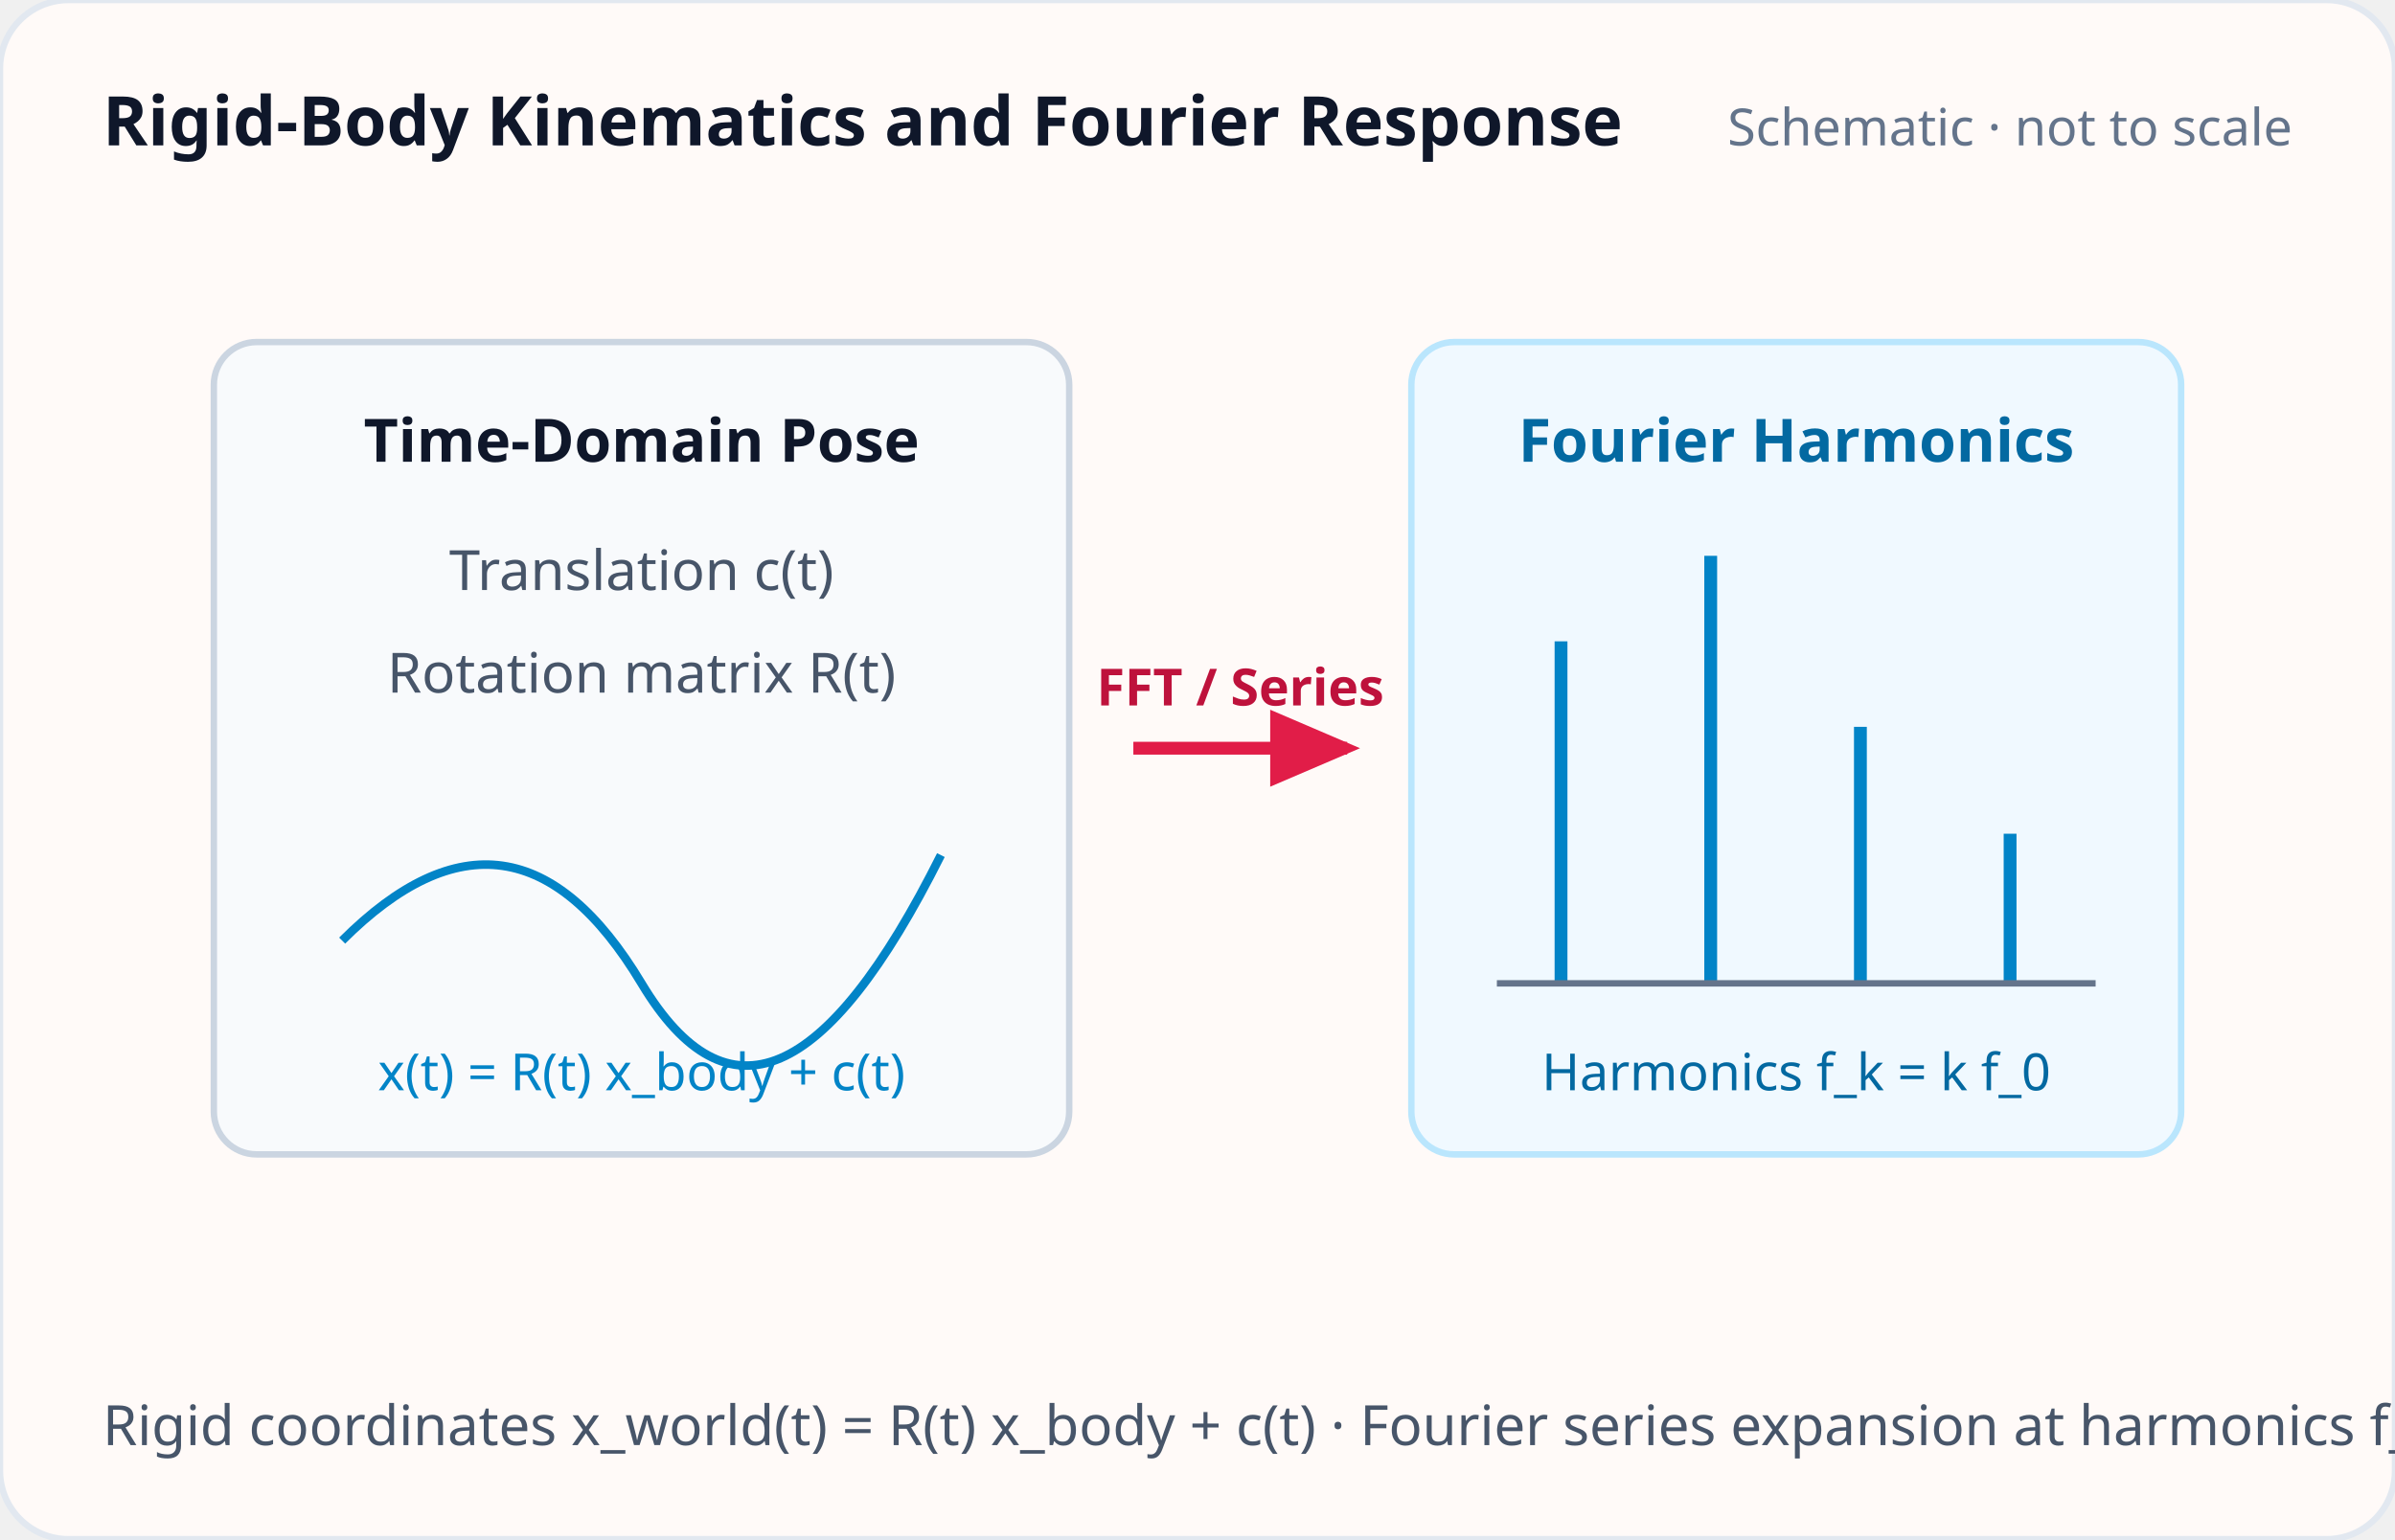
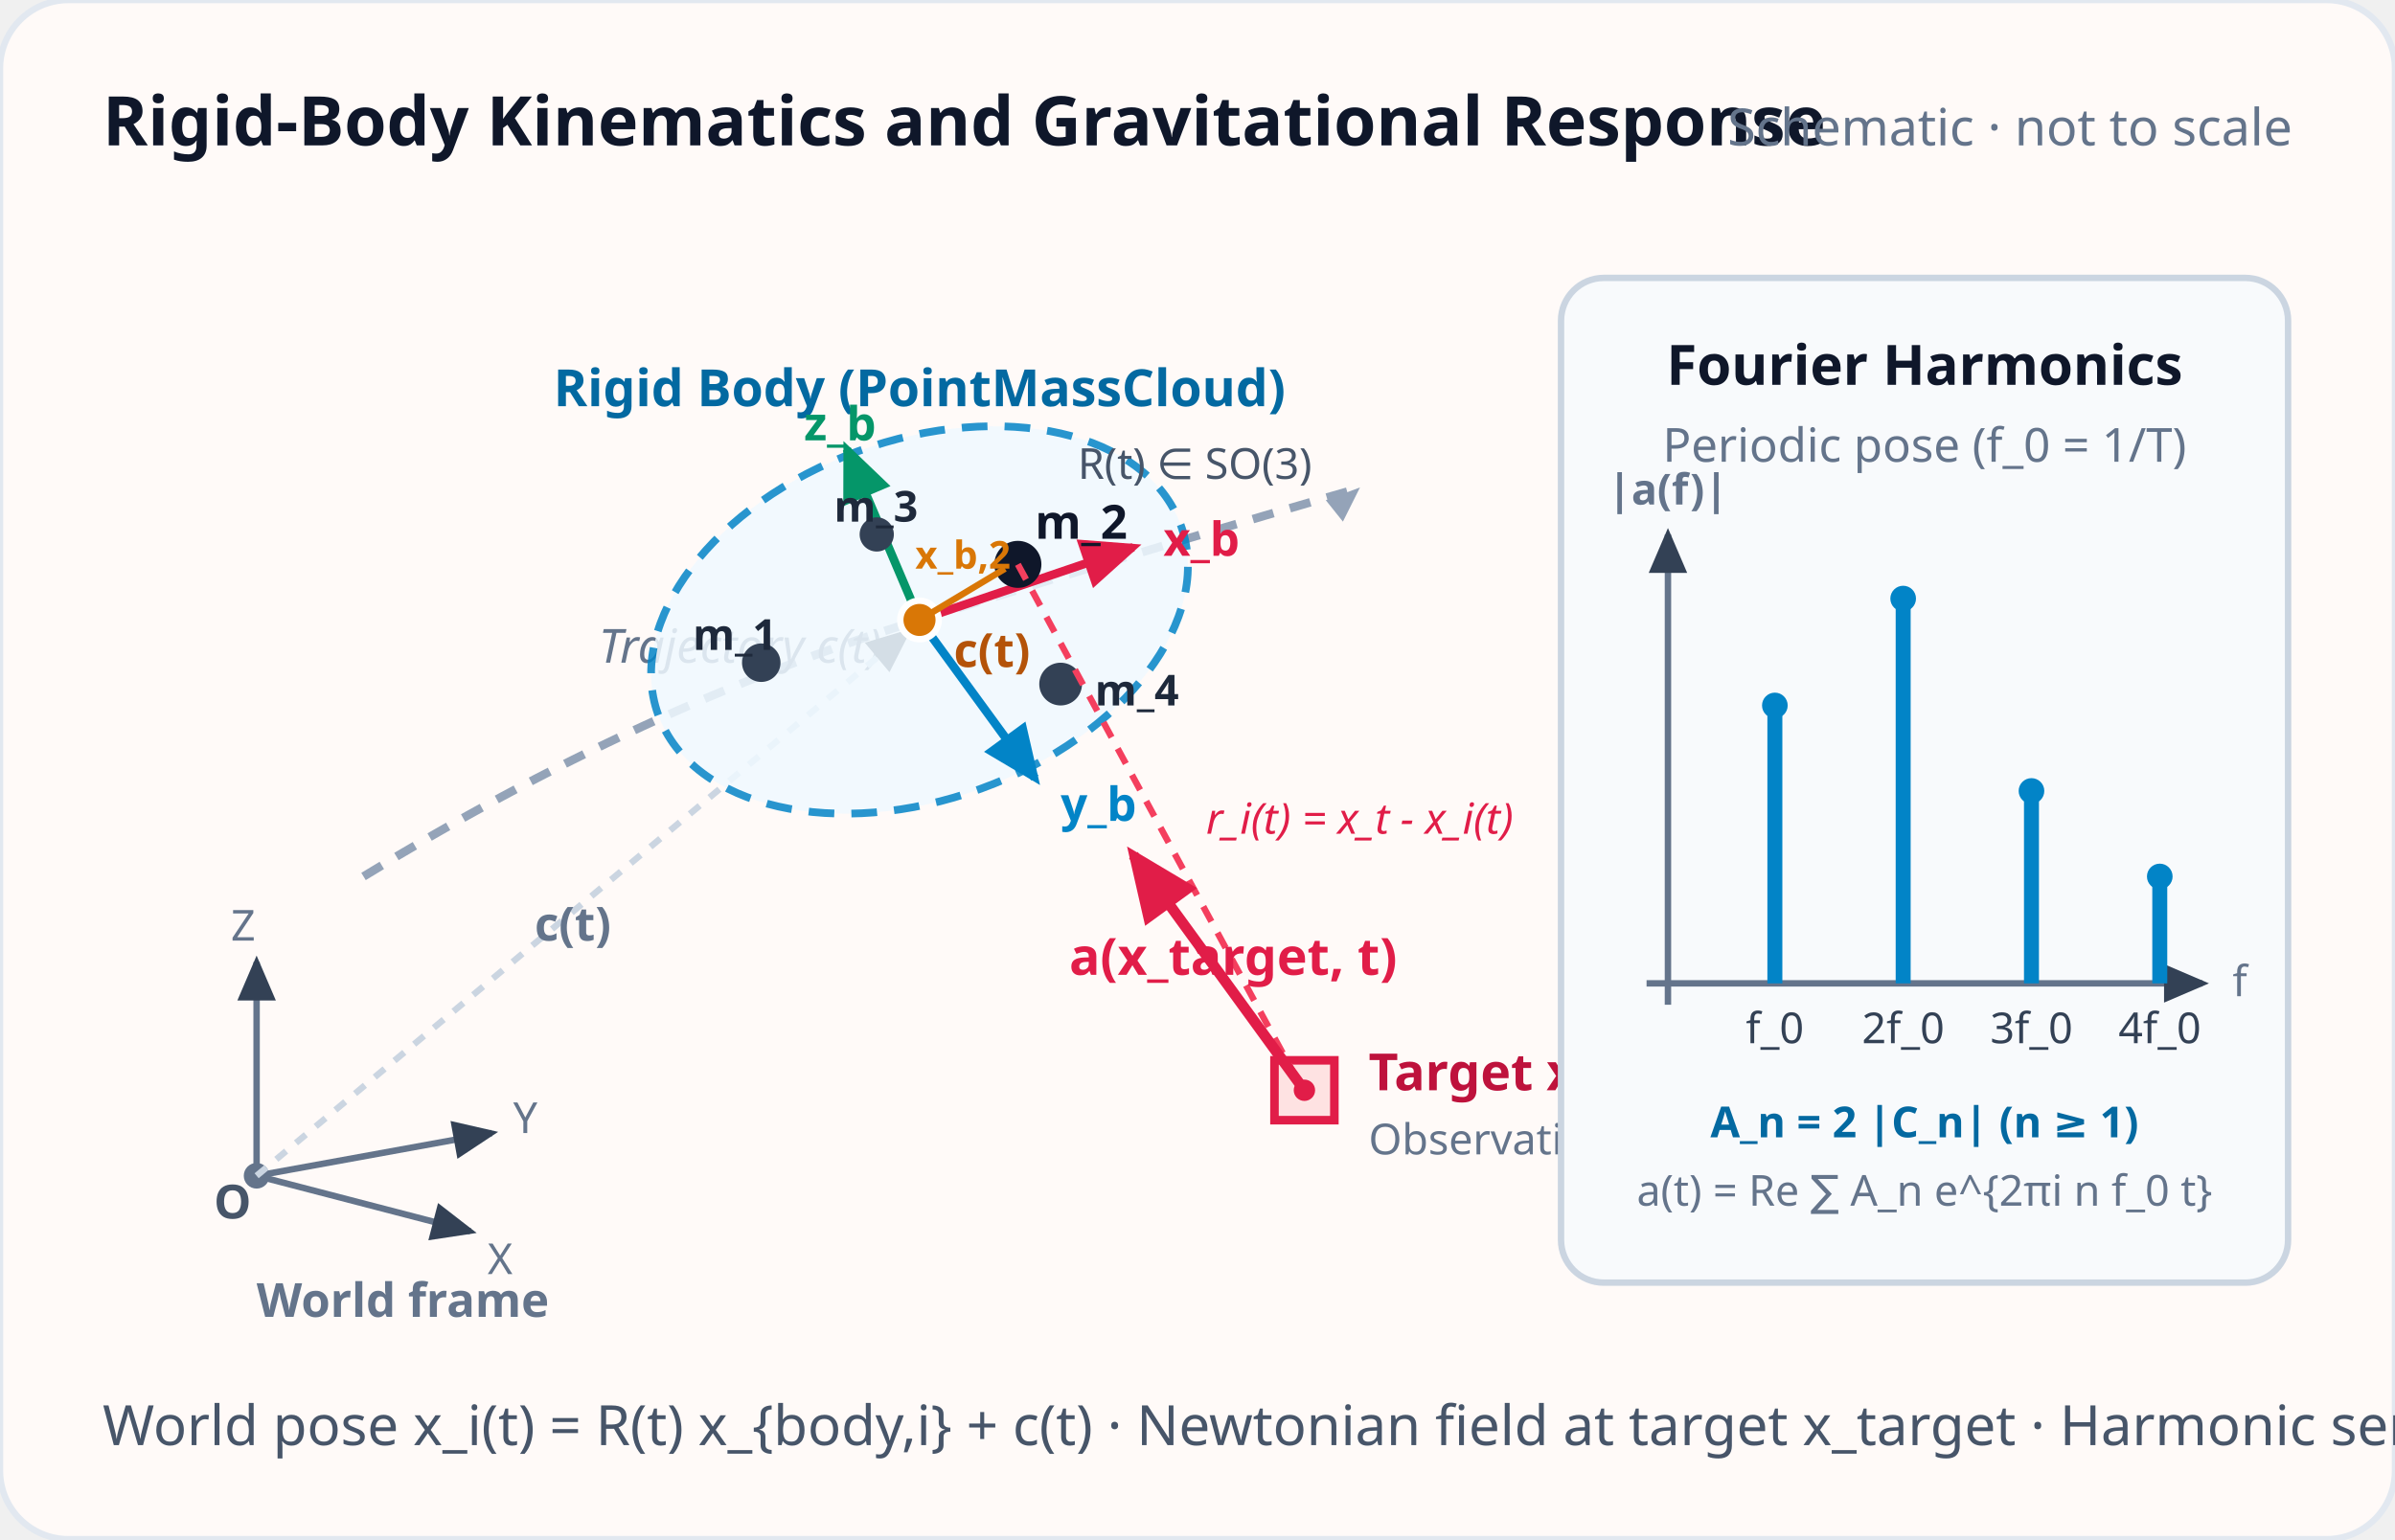
<svg xmlns="http://www.w3.org/2000/svg" viewBox="0 0 560 360" role="img" aria-labelledby="title desc">
  <defs>
    <marker id="arrow" markerWidth="8" markerHeight="8" refX="6" refY="4" orient="auto">
      <path d="M0,1 L7,4 L0,7 Z" fill="#334155" />
    </marker>
    <marker id="arrow-blue" markerWidth="8" markerHeight="8" refX="6" refY="4" orient="auto">
      <path d="M0,1 L7,4 L0,7 Z" fill="#0284c7" />
    </marker>
    <marker id="arrow-red" markerWidth="8" markerHeight="8" refX="6" refY="4" orient="auto">
      <path d="M0,1 L7,4 L0,7 Z" fill="#e11d48" />
    </marker>
    <marker id="arrow-amber" markerWidth="8" markerHeight="8" refX="6" refY="4" orient="auto">
      <path d="M0,1 L7,4 L0,7 Z" fill="#d97706" />
    </marker>
    <linearGradient id="grad-cuboid" x1="0" y1="0" x2="1" y2="1">
      <stop offset="0%" stop-color="#fee2e2" />
      <stop offset="100%" stop-color="#fca5a5" />
    </linearGradient>
    <linearGradient id="grad-water" x1="0" y1="0" x2="0" y2="1">
      <stop offset="0%" stop-color="#bae6fd" />
      <stop offset="100%" stop-color="#38bdf8" />
    </linearGradient>
    <linearGradient id="grad-sky" x1="0" y1="1" x2="0" y2="0">
      <stop offset="0%" stop-color="#f0f9ff" />
      <stop offset="100%" stop-color="#e0f2fe" />
    </linearGradient>
    <linearGradient id="grad-earth" x1="0" y1="0" x2="0" y2="1">
      <stop offset="0%" stop-color="#f1f5f9" />
      <stop offset="100%" stop-color="#cbd5e1" />
    </linearGradient>
  </defs>
  <rect width="560" height="360" rx="16" fill="#fffaf8" stroke="#e2e8f0" stroke-width="1.5" />
-   <text x="24" y="34" font-family="system-ui, sans-serif" font-size="16" font-weight="700" fill="#0f172a">Rigid-Body Kinematics and Fourier Response</text>
+   <text x="24" y="34" font-family="system-ui, sans-serif" font-size="16" font-weight="700" fill="#0f172a">Rigid-Body Kinematics and Gravitational Response</text>
  <text x="536" y="34" font-family="system-ui, sans-serif" font-size="12" fill="#64748b" text-anchor="end">Schematic · not to scale</text>
-   <rect x="50" y="80" width="200" height="190" rx="10" fill="#f8fafc" stroke="#cbd5e1" stroke-width="1.5" />
-   <text x="150" y="108" font-family="sans-serif" font-size="14" font-weight="700" fill="#0f172a" text-anchor="middle">Time-Domain Pose</text>
-   <text x="150" y="138" font-family="sans-serif" font-size="13" fill="#475569" text-anchor="middle">Translation c(t)</text>
-   <text x="150" y="162" font-family="sans-serif" font-size="13" fill="#475569" text-anchor="middle">Rotation matrix R(t)</text>
-   <path d="M80,220 Q120,180 150,230 T220,200" fill="none" stroke="#0284c7" stroke-width="2" />
-   <text x="150" y="255" font-family="sans-serif" font-size="12" fill="#0284c7" text-anchor="middle">x(t) = R(t) x_body + c(t)</text>
-   <line x1="265" y1="175" x2="315" y2="175" stroke="#e11d48" stroke-width="3" marker-end="url(#arrow-red)" />
-   <text x="290" y="165" font-family="sans-serif" font-size="12" font-weight="700" fill="#be123c" text-anchor="middle">FFT / Series</text>
-   <rect x="330" y="80" width="180" height="190" rx="10" fill="#f0f9ff" stroke="#bae6fd" stroke-width="1.5" />
-   <text x="420" y="108" font-family="sans-serif" font-size="14" font-weight="700" fill="#0369a1" text-anchor="middle">Fourier Harmonics</text>
-   <g stroke="#0284c7" stroke-width="3">
-     <line x1="365" y1="230" x2="365" y2="150" />
-     <line x1="400" y1="230" x2="400" y2="130" />
-     <line x1="435" y1="230" x2="435" y2="170" />
-     <line x1="470" y1="230" x2="470" y2="195" />
+   <defs>
+     <marker id="arrow-green" markerWidth="8" markerHeight="8" refX="6" refY="4" orient="auto">
+       <path d="M0,1 L7,4 L0,7 Z" fill="#059669" />
+     </marker>
+   </defs>
+   <g stroke="#64748b" stroke-width="1.5">
+     <line x1="60" y1="275" x2="110" y2="288" marker-end="url(#arrow)" />
+     <line x1="60" y1="275" x2="115" y2="265" marker-end="url(#arrow)" />
+     <line x1="60" y1="275" x2="60" y2="225" marker-end="url(#arrow)" />
  </g>
-   <line x1="350" y1="230" x2="490" y2="230" stroke="#64748b" stroke-width="1.5" />
-   <text x="420" y="255" font-family="sans-serif" font-size="12" fill="#0369a1" text-anchor="middle">Harmonics f_k = k f_0</text>
-   <text x="24" y="338" font-family="system-ui, sans-serif" font-size="13" fill="#475569">Rigid coordinates x_world(t) = R(t) x_body + c(t) · Fourier series expansion at harmonics f_k = k f_0</text>
+   <circle cx="60" cy="275" r="3" fill="#64748b" />
+   <text x="50" y="285" font-family="sans-serif" font-size="11" font-weight="700" fill="#475569">O</text>
+   <text x="114" y="298" font-family="sans-serif" font-size="10" fill="#64748b">X</text>
+   <text x="120" y="265" font-family="sans-serif" font-size="10" fill="#64748b">Y</text>
+   <text x="54" y="220" font-family="sans-serif" font-size="10" fill="#64748b">Z</text>
+   <text x="60" y="308" font-family="sans-serif" font-size="11" font-weight="600" fill="#64748b">World frame</text>
+   <path d="M 85,205 Q 150,165 215,145 T 315,115" fill="none" stroke="#94a3b8" stroke-width="2" stroke-dasharray="5,4" />
+   <path d="M 310,117 L 318,114 L 314,122" fill="#94a3b8" />
+   <text x="140" y="155" font-family="sans-serif" font-size="11" font-style="italic" fill="#64748b">Trajectory c(t)</text>
+   <line x1="60" y1="275" x2="212" y2="148" stroke="#cbd5e1" stroke-width="1.5" stroke-dasharray="3,3" marker-end="url(#arrow)" />
+   <text x="125" y="220" font-family="sans-serif" font-size="11" font-weight="600" fill="#64748b">c(t)</text>
+   <ellipse cx="215" cy="145" rx="65" ry="42" transform="rotate(-20 215 145)" fill="#f0f9ff" stroke="#0284c7" stroke-width="1.8" stroke-dasharray="6,4" opacity="0.85" />
+   <text x="215" y="95" font-family="sans-serif" font-size="12" font-weight="700" fill="#0369a1" text-anchor="middle">Rigid Body (PointMassCloud)</text>
+   <g stroke-width="2">
+     <line x1="215" y1="145" x2="265" y2="128" stroke="#e11d48" marker-end="url(#arrow-red)" />
+     <text x="272" y="130" font-family="sans-serif" font-size="11" font-weight="700" fill="#e11d48">x_b</text>
+     <line x1="215" y1="145" x2="242" y2="182" stroke="#0284c7" marker-end="url(#arrow-blue)" />
+     <text x="248" y="192" font-family="sans-serif" font-size="11" font-weight="700" fill="#0284c7">y_b</text>
+     <line x1="215" y1="145" x2="198" y2="105" stroke="#059669" marker-end="url(#arrow-green)" />
+     <text x="188" y="103" font-family="sans-serif" font-size="11" font-weight="700" fill="#059669">z_b</text>
+   </g>
+   <circle cx="215" cy="145" r="4.5" fill="#d97706" stroke="#ffffff" stroke-width="1.5" />
+   <text x="223" y="156" font-family="sans-serif" font-size="11" font-weight="700" fill="#b45309">c(t)</text>
+   <text x="252" y="112" font-family="sans-serif" font-size="10" fill="#475569">R(t) ∈ SO(3)</text>
+   <circle cx="178" cy="155" r="4.5" fill="#334155" />
+   <text x="162" y="152" font-family="sans-serif" font-size="10" font-weight="700" fill="#1e293b">m_1</text>
+   <circle cx="205" cy="125" r="4" fill="#334155" />
+   <text x="195" y="122" font-family="sans-serif" font-size="10" font-weight="700" fill="#1e293b">m_3</text>
+   <circle cx="248" cy="160" r="5" fill="#334155" />
+   <text x="256" y="165" font-family="sans-serif" font-size="10" font-weight="700" fill="#1e293b">m_4</text>
+   <circle cx="238" cy="132" r="5.5" fill="#0f172a" />
+   <text x="242" y="126" font-family="sans-serif" font-size="11" font-weight="700" fill="#0f172a">m_2</text>
+   <line x1="215" y1="145" x2="235" y2="133" stroke="#d97706" stroke-width="1.5" />
+   <text x="214" y="133" font-family="sans-serif" font-size="9" font-weight="600" fill="#d97706">x_b,2</text>
+   <g transform="translate(305, 255)">
+     <rect x="-7" y="-7" width="14" height="14" fill="#fee2e2" stroke="#e11d48" stroke-width="2" />
+     <circle cx="0" cy="0" r="2.5" fill="#e11d48" />
+   </g>
+   <text x="320" y="255" font-family="sans-serif" font-size="12" font-weight="700" fill="#be123c">Target x_target</text>
+   <text x="320" y="270" font-family="sans-serif" font-size="10" fill="#64748b">Observation point</text>
+   <line x1="238" y1="132" x2="303" y2="252" stroke="#f43f5e" stroke-width="1.5" stroke-dasharray="4,3" />
+   <text x="282" y="195" font-family="sans-serif" font-size="10" font-style="italic" fill="#e11d48">r_i(t) = x_t - x_i(t)</text>
+   <line x1="305" y1="255" x2="265" y2="200" stroke="#e11d48" stroke-width="2.5" marker-end="url(#arrow-red)" />
+   <text x="250" y="228" font-family="sans-serif" font-size="12" font-weight="700" fill="#e11d48">a(x_target, t)</text>
+   <rect x="365" y="65" width="170" height="235" rx="10" fill="#f8fafc" stroke="#cbd5e1" stroke-width="1.5" />
+   <text x="450" y="90" font-family="sans-serif" font-size="13" font-weight="700" fill="#0f172a" text-anchor="middle">Fourier Harmonics</text>
+   <text x="450" y="108" font-family="sans-serif" font-size="11" fill="#64748b" text-anchor="middle">Periodic pose (f_0 = 1/T)</text>
+   <g stroke="#64748b" stroke-width="1.5">
+     <line x1="385" y1="230" x2="515" y2="230" marker-end="url(#arrow)" />
+     <line x1="390" y1="235" x2="390" y2="125" marker-end="url(#arrow)" />
+   </g>
+   <text x="522" y="233" font-family="sans-serif" font-size="10" fill="#64748b">f</text>
+   <text x="390" y="118" font-family="sans-serif" font-size="10" font-weight="600" fill="#64748b" text-anchor="middle">|a(f)|</text>
+   <g stroke="#0284c7" stroke-width="3.5">
+     <line x1="415" y1="230" x2="415" y2="165" />
+     <line x1="445" y1="230" x2="445" y2="140" />
+     <line x1="475" y1="230" x2="475" y2="185" />
+     <line x1="505" y1="230" x2="505" y2="205" />
+   </g>
+   <circle cx="415" cy="165" r="3" fill="#0284c7" />
+   <circle cx="445" cy="140" r="3" fill="#0284c7" />
+   <circle cx="475" cy="185" r="3" fill="#0284c7" />
+   <circle cx="505" cy="205" r="3" fill="#0284c7" />
+   <text x="415" y="244" font-family="sans-serif" font-size="10" fill="#334155" text-anchor="middle">f_0</text>
+   <text x="445" y="244" font-family="sans-serif" font-size="10" fill="#334155" text-anchor="middle">2f_0</text>
+   <text x="475" y="244" font-family="sans-serif" font-size="10" fill="#334155" text-anchor="middle">3f_0</text>
+   <text x="505" y="244" font-family="sans-serif" font-size="10" fill="#334155" text-anchor="middle">4f_0</text>
+   <text x="450" y="266" font-family="sans-serif" font-size="10" font-weight="600" fill="#0369a1" text-anchor="middle">A_n = 2 |C_n| (n ≥ 1)</text>
+   <text x="450" y="282" font-family="sans-serif" font-size="10" fill="#64748b" text-anchor="middle">a(t) = Re ∑ A_n e^{2πi n f_0 t}</text>
+   <text x="24" y="338" font-family="system-ui, sans-serif" font-size="13" fill="#475569">World pose x_i(t) = R(t) x_{body,i} + c(t) · Newtonian field at target x_target · Harmonic series at f_k = k f_0</text>
</svg>
